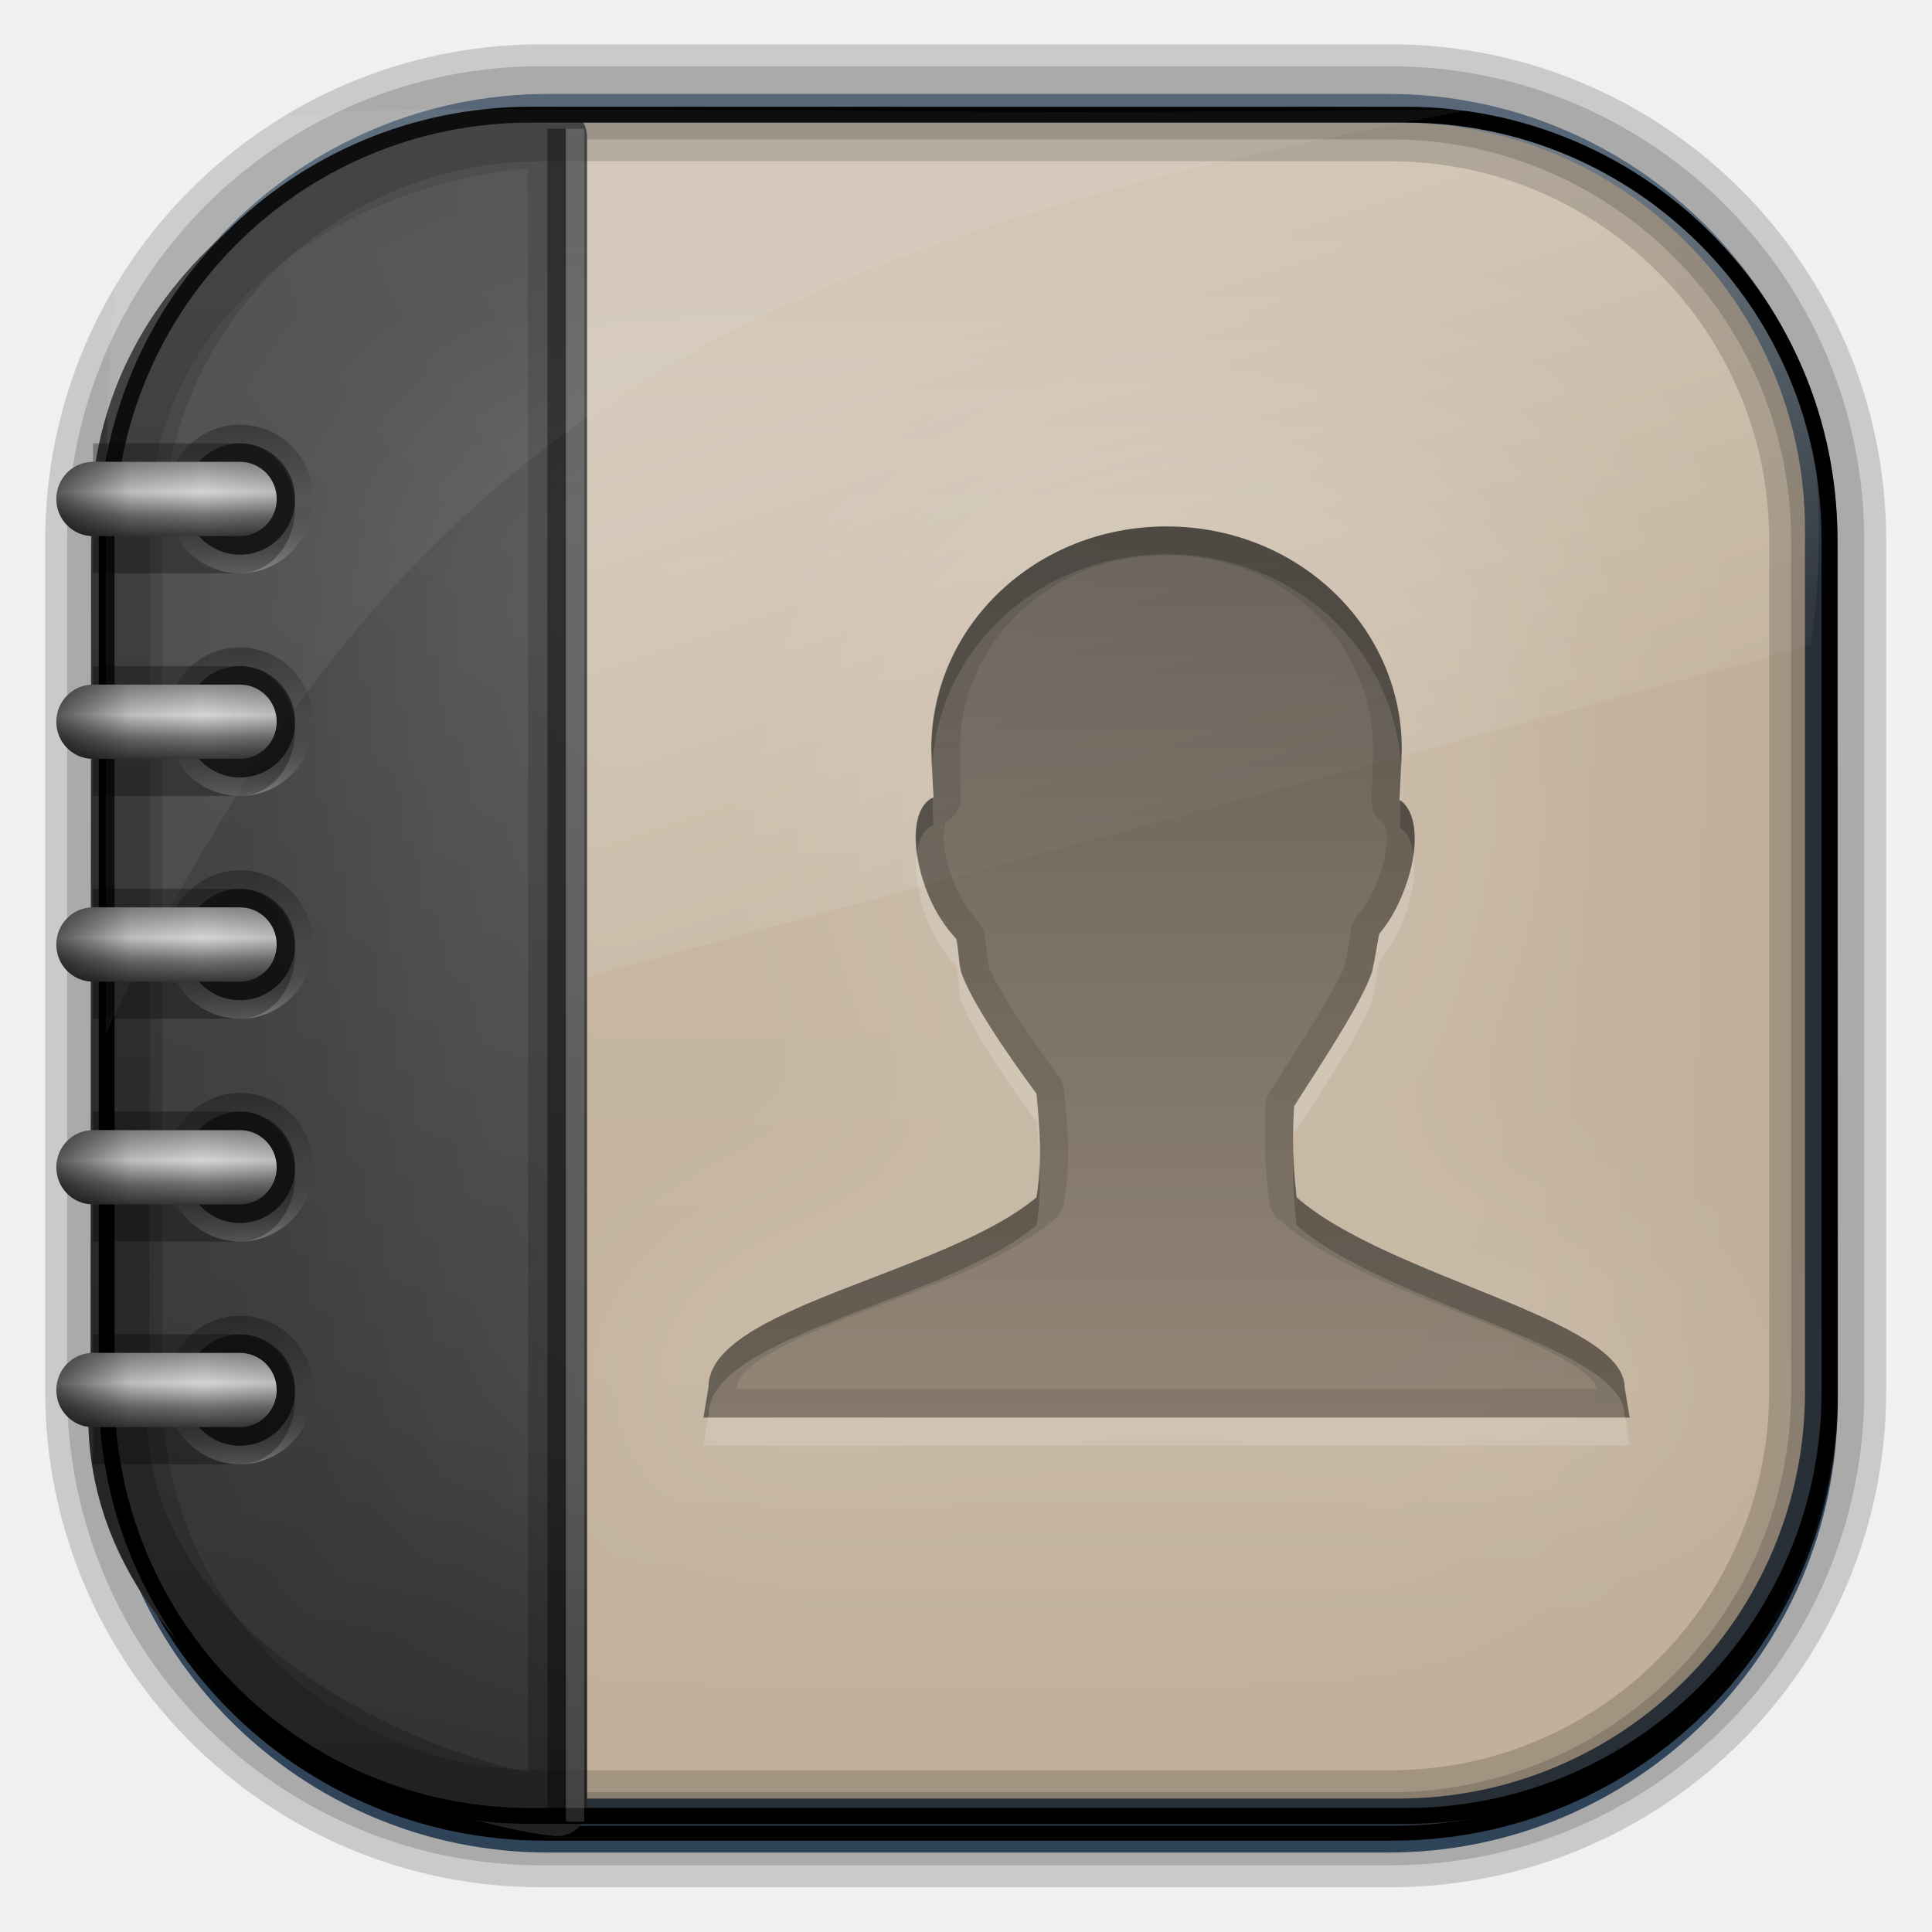
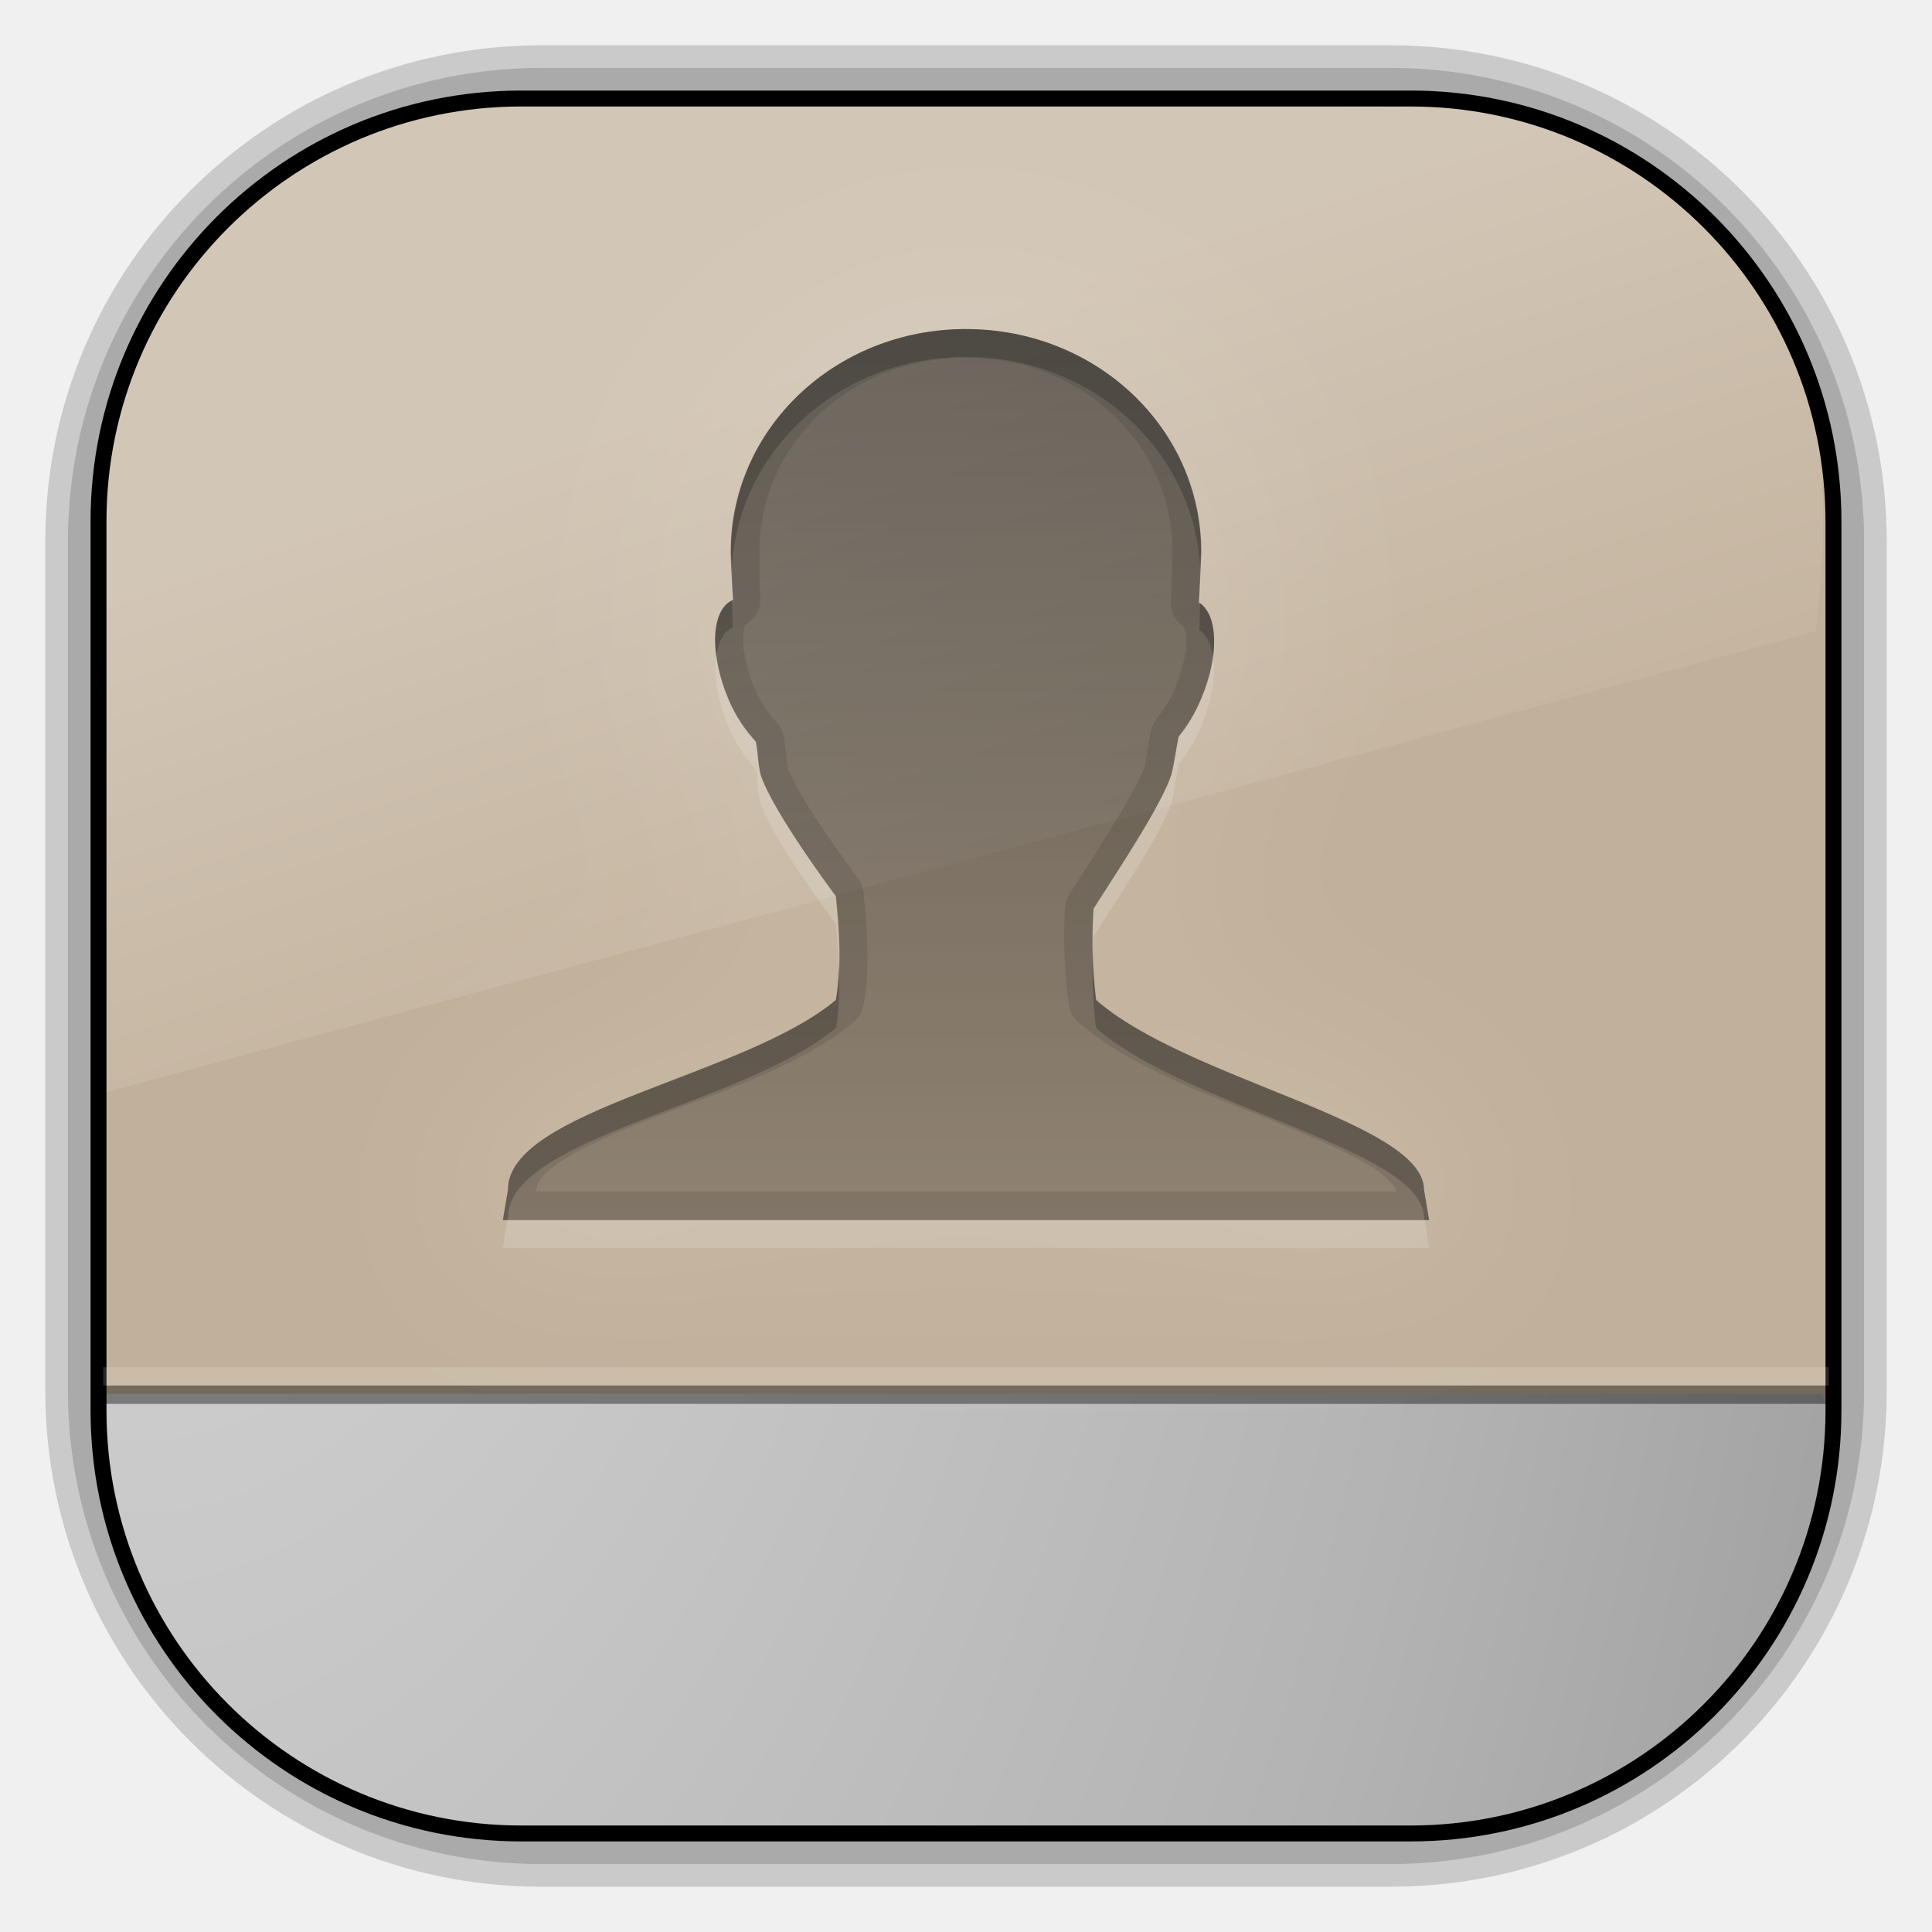
<svg xmlns="http://www.w3.org/2000/svg" xmlns:xlink="http://www.w3.org/1999/xlink" id="svg3449" height="128" width="128" version="1.0">
  <defs id="defs3451">
    <linearGradient id="linearGradient3514" y2="-9.103" gradientUnits="userSpaceOnUse" x2="66.492" gradientTransform="matrix(.96826 0 0 .97948 2.179 .16587)" y1="-42.638" x1="67.952">
      <stop id="stop4620" style="stop-color:#37414b" offset="0" />
      <stop id="stop4622" style="stop-color:#37414b;stop-opacity:0" offset="1" />
    </linearGradient>
    <linearGradient id="linearGradient3516" y2="-11.847" gradientUnits="userSpaceOnUse" x2="58.98" gradientTransform="matrix(.96826 0 0 .97948 2.179 .16587)" y1="-118.55" x1="57.173">
      <stop id="stop4596" offset="0" />
      <stop id="stop4598" style="stop-opacity:0" offset="1" />
    </linearGradient>
    <linearGradient id="linearGradient3519" y2="50.369" gradientUnits="userSpaceOnUse" x2="76.558" gradientTransform="matrix(.96826 0 0 .97948 3.2423 -129.19)" y1="13.164" x1="76.558">
      <stop id="stop3392" style="stop-color:#425e7b" offset="0" />
      <stop id="stop3394" style="stop-color:#7a91a7" offset="1" />
    </linearGradient>
    <linearGradient id="linearGradient3521" y2="-8.74" gradientUnits="userSpaceOnUse" x2="60.217" gradientTransform="matrix(.96826 0 0 .97948 2.179 .16587)" y1="-123.72" x1="60.395">
      <stop id="stop3392-4-8" style="stop-color:#425e7b" offset="0" />
      <stop id="stop3394-8-0" style="stop-color:#7a91a7" offset="1" />
    </linearGradient>
    <linearGradient id="linearGradient11406" y2="19.812" gradientUnits="userSpaceOnUse" x2="15.25" gradientTransform="matrix(2.6667 0 0 4.341 -1.4969e-7 -5.0231)" y1="8.438" x1="12.938">
      <stop id="stop6594-0-2" style="stop-color:#fff;stop-opacity:.275" offset="0" />
      <stop id="stop6596-2-5" style="stop-color:#fff;stop-opacity:0" offset="1" />
    </linearGradient>
    <filter id="filter3174" color-interpolation-filters="sRGB">
      <feGaussianBlur id="feGaussianBlur3176" stdDeviation="1.71" />
    </filter>
    <linearGradient id="ButtonShadow-4" x1="45.448" gradientUnits="userSpaceOnUse" y1="92.54" gradientTransform="scale(1.0059 .99417)" x2="45.448" y2="7.016">
      <stop id="stop3750-7" offset="0" />
      <stop id="stop3752-9" style="stop-opacity:.588" offset="1" />
    </linearGradient>
    <filter id="filter3174-7" color-interpolation-filters="sRGB">
      <feGaussianBlur id="feGaussianBlur3176-1" stdDeviation="1.71" />
    </filter>
    <filter id="filter3174-0" color-interpolation-filters="sRGB">
      <feGaussianBlur id="feGaussianBlur3176-4" stdDeviation="1.71" />
    </filter>
    <filter id="filter3174-9" color-interpolation-filters="sRGB">
      <feGaussianBlur id="feGaussianBlur3176-16" stdDeviation="1.71" />
    </filter>
    <clipPath id="clipPath3613-6">
      <rect id="rect3615-0" style="fill:#fff" rx="6" ry="6" height="84" width="84" y="6" x="6" />
    </clipPath>
    <linearGradient id="linearGradient3613-76" x1="48" gradientUnits="userSpaceOnUse" y1="20.221" x2="48" y2="138.66">
      <stop id="stop3739-24" style="stop-color:#fff" offset="0" />
      <stop id="stop3741-2" style="stop-color:#fff;stop-opacity:0" offset="1" />
    </linearGradient>
    <filter id="filter3794-83" height="1.384" width="1.384" color-interpolation-filters="sRGB" y="-.192" x="-.192">
      <feGaussianBlur id="feGaussianBlur3796-4" stdDeviation="5.28" />
    </filter>
    <filter id="filter3174-4" color-interpolation-filters="sRGB">
      <feGaussianBlur id="feGaussianBlur3176-8" stdDeviation="1.71" />
    </filter>
    <filter id="filter3174-8" color-interpolation-filters="sRGB">
      <feGaussianBlur id="feGaussianBlur3176-7" stdDeviation="1.71" />
    </filter>
    <radialGradient id="radialGradient5000" gradientUnits="userSpaceOnUse" cy="41.752" cx="48" gradientTransform="matrix(1.7146 6.6255e-8 -4.2857e-8 1.1091 -378.27 -85.681)" r="42">
      <stop id="stop3739-6" style="stop-color:#fff" offset="0" />
      <stop id="stop3741-7" style="stop-color:#fff;stop-opacity:0" offset="1" />
    </radialGradient>
    <linearGradient id="linearGradient5033" y2="7.016" gradientUnits="userSpaceOnUse" x2="45.448" gradientTransform="matrix(1.0059 0 0 .99417 -243.97 -80.599)" y1="92.54" x1="45.448">
      <stop id="stop3750-87" offset="0" />
      <stop id="stop3752-4" style="stop-opacity:.588" offset="1" />
    </linearGradient>
    <clipPath id="clipPath3613-72">
      <rect id="rect3615-36" style="fill:#fff" rx="6" ry="6" height="84" width="84" y="6" x="6" />
    </clipPath>
    <filter id="filter3794-4" height="1.384" width="1.384" color-interpolation-filters="sRGB" y="-.192" x="-.192">
      <feGaussianBlur id="feGaussianBlur3796-0" stdDeviation="5.28" />
    </filter>
    <filter id="filter3174-6" color-interpolation-filters="sRGB">
      <feGaussianBlur id="feGaussianBlur3176-6" stdDeviation="1.71" />
    </filter>
    <linearGradient id="linearGradient3737-59">
      <stop id="stop3739-9" style="stop-color:#fff" offset="0" />
      <stop id="stop3741-0" style="stop-color:#fff;stop-opacity:0" offset="1" />
    </linearGradient>
    <radialGradient id="radialGradient68905" gradientUnits="userSpaceOnUse" cx="42.148" cy="45.647" r="58.984" gradientTransform="matrix(.9469 0 0 1.139 -73.792 205.85)">
      <stop id="stop44117-9" style="stop-color:#f0936d" offset="0" />
      <stop id="stop44119-3" style="stop-color:#db4a16" offset="1" />
    </radialGradient>
    <radialGradient id="radialGradient69020" xlink:href="#linearGradient3737-59" gradientUnits="userSpaceOnUse" cy="90.172" cx="48" gradientTransform="matrix(1.4079 0 0 1.2249 -137.11 13.47)" r="42" />
    <linearGradient id="linearGradient69023" y2="63.893" xlink:href="#linearGradient3737-59" gradientUnits="userSpaceOnUse" x2="36.357" gradientTransform="matrix(1.2166 0 0 1.2299 -127.92 13.228)" y1="6" x1="36.357" />
    <linearGradient id="linearGradient69058" y2="138.66" xlink:href="#linearGradient3737-59" gradientUnits="userSpaceOnUse" x2="48" y1="20.221" x1="48" />
    <radialGradient id="radialGradient69288" gradientUnits="userSpaceOnUse" cy="8.45" cx="7.496" gradientTransform="matrix(1.1005e-7 6.6285 -14.004 -1.2212e-7 237.4 -38.96)" r="20">
-       <stop id="stop5430-8" style="stop-color:#5f5f5f" offset="0" />
-       <stop id="stop5432-3" style="stop-color:#4f4f4f" offset=".262" />
-       <stop id="stop5434-1" style="stop-color:#3b3b3b" offset=".705" />
-       <stop id="stop5436-8" style="stop-color:#2b2b2b" offset="1" />
+       <stop id="stop5430-8" style="stop-color:#ffffff;stop-opacity:1;" offset="0" />
+       <stop id="stop5432-3" style="stop-color:#cdcdcd;stop-opacity:1;" offset="0.262" />
+       <stop id="stop5434-1" style="stop-color:#b3b3b3;stop-opacity:1;" offset="0.705" />
+       <stop id="stop5436-8" style="stop-color:#9b9b9b;stop-opacity:1;" offset="1" />
    </radialGradient>
    <linearGradient id="linearGradient69290" y2="3.899" gradientUnits="userSpaceOnUse" x2="24" gradientTransform="matrix(5.6643 0 0 2.8363 -16.869 -3.6903)" y1="44" x1="24">
      <stop id="stop5440-4" style="stop-color:#272727" offset="0" />
      <stop id="stop5442-3" style="stop-color:#454545" offset="1" />
    </linearGradient>
-     <linearGradient id="linearGradient68954-9" y2="56" gradientUnits="userSpaceOnUse" x2="45.622" gradientTransform="matrix(2.1023 0 0 2.1023 -47.909 -53.727)" y1="40.778" x1="45.622">
+     <linearGradient id="linearGradient68954-9" y2="56" gradientUnits="userSpaceOnUse" x2="45.622" gradientTransform="matrix(2.1023,0,0,2.1023,-47.909,-53.727)" y1="40.778" x1="45.622">
      <stop id="stop4030-0" style="stop-opacity:.809" offset="0" />
      <stop id="stop4032-4" style="stop-opacity:.435" offset="1" />
    </linearGradient>
    <clipPath id="clipPath4124-2">
      <path id="path4126-4" d="m12 6c-3.324 0-6 2.676-6 6v72c0 3.324 2.676 6 6 6h64c3.324 0 6-2.676 6-6v-72c0-3.324-2.676-6-6-6h-64zm41 26c4.744 0 8.531 3.572 8.531 8-0.018 0.536-0.021 1.192-0.062 1.812 0.703 0.442 0.717 1.927 0.062 3.469-0.233 0.548-0.497 0.961-0.812 1.344-0.099 0.463-0.123 0.837-0.25 1.375-0.354 1.062-1.79 3.186-2.844 4.812-0.068 1.079-0.039 2.185 0.094 3.281 3.292 2.863 11.893 4.362 11.906 6.812l0.187 1.094h-33.624l0.187-1.094c-0.013-2.863 8.573-4.047 11.906-6.812 0.231-1.347 0.113-2.534 0-3.719-1.157-1.542-2.432-3.422-2.75-4.375-0.114-0.521-0.064-0.732-0.156-1.188-0.379-0.408-0.727-0.888-1-1.531-0.689-1.622-0.655-3.218 0.156-3.562-0.045-0.574-0.052-1.247-0.062-1.718 0-4.428 3.788-8 8.531-8z" style="fill:#f0f" />
    </clipPath>
    <filter id="filter4128-3" height="1.492" width="1.468" color-interpolation-filters="sRGB" y="-.246" x="-.234">
      <feGaussianBlur id="feGaussianBlur4130-1" stdDeviation="3.282" />
    </filter>
    <linearGradient id="linearGradient69371" y2="24" gradientUnits="userSpaceOnUse" x2="18" gradientTransform="matrix(0,1,1,0,-10,10)" y1="24" x1="10">
      <stop id="stop3780" offset="0" />
      <stop id="stop3786" style="stop-opacity:0" offset=".5" />
      <stop id="stop3782-8" style="stop-color:#fff" offset="1" />
    </linearGradient>
    <linearGradient id="linearGradient69373" y2="26" gradientUnits="userSpaceOnUse" x2="9" y1="22" x1="9">
      <stop id="stop3747" style="stop-color:#8a8a8a" offset="0" />
      <stop id="stop3753" style="stop-color:#d5d5d5" offset=".41" />
      <stop id="stop3755" style="stop-color:#6f6f6f" offset=".727" />
      <stop id="stop3749" style="stop-color:#373737" offset="1" />
    </linearGradient>
    <linearGradient id="linearGradient69375" y2="24" spreadMethod="reflect" gradientUnits="userSpaceOnUse" x2="12" y1="24" x1="4">
      <stop id="stop3763" offset="0" />
      <stop id="stop3769" style="stop-opacity:.194" offset=".5" />
      <stop id="stop3765" style="stop-opacity:0" offset="1" />
    </linearGradient>
+     <radialGradient xlink:href="#radialGradient69288" id="radialGradient3506" gradientUnits="userSpaceOnUse" gradientTransform="matrix(6.708933,-1.1005e-7,-1.2360185e-7,14.004,-231.8294,-109.4363)" cx="7.496" cy="8.45" r="20" />
+     <linearGradient xlink:href="#linearGradient11406" id="linearGradient3512" gradientUnits="userSpaceOnUse" gradientTransform="matrix(2.6667,0,0,4.341,-189.7173,-4.83159)" x1="12.938" y1="8.438" x2="15.25" y2="19.812" />
+     <linearGradient xlink:href="#linearGradient3514" id="linearGradient3517" gradientUnits="userSpaceOnUse" gradientTransform="matrix(0.96826,0,0,0.97948,-125.7847,0.1721651)" x1="67.952" y1="-42.638" x2="66.492" y2="-9.103" />
+     <linearGradient xlink:href="#linearGradient3516" id="linearGradient3520" gradientUnits="userSpaceOnUse" gradientTransform="matrix(0.96826,0,0,0.97948,-125.7847,0.1721651)" x1="57.173" y1="-118.55" x2="58.98" y2="-11.847" />
+     <linearGradient xlink:href="#linearGradient3519" id="linearGradient3523" gradientUnits="userSpaceOnUse" gradientTransform="matrix(0.96826,0,0,0.97948,-124.7214,-129.1837)" x1="76.558" y1="13.164" x2="76.558" y2="50.369" />
+     <linearGradient xlink:href="#linearGradient3521" id="linearGradient3525" gradientUnits="userSpaceOnUse" gradientTransform="matrix(0.96826,0,0,0.97948,-125.7847,0.1721651)" x1="60.395" y1="-123.72" x2="60.217" y2="-8.74" />
+     <linearGradient xlink:href="#linearGradient68954-9" id="linearGradient3527" gradientUnits="userSpaceOnUse" gradientTransform="matrix(2.1023,0,0,2.1023,-47.909,-53.727)" x1="45.622" y1="40.778" x2="45.622" y2="56" />
+     <linearGradient xlink:href="#linearGradient11406" id="linearGradient4336" gradientUnits="userSpaceOnUse" gradientTransform="matrix(2.6667,0,0,4.341,-189.7173,-4.83159)" x1="12.938" y1="8.438" x2="15.25" y2="19.812" />
+     <radialGradient xlink:href="#radialGradient69288" id="radialGradient4338" gradientUnits="userSpaceOnUse" gradientTransform="matrix(6.708933,-1.1005e-7,-1.2360185e-7,14.004,-231.8294,-109.4363)" cx="7.496" cy="8.45" r="20" />
+     <linearGradient xlink:href="#linearGradient68954-9" id="linearGradient4340" gradientUnits="userSpaceOnUse" gradientTransform="matrix(2.1023,0,0,2.1023,-47.909,-53.727)" x1="45.622" y1="40.778" x2="45.622" y2="56" />
+     <radialGradient xlink:href="#radialGradient69288" id="radialGradient4352" gradientUnits="userSpaceOnUse" gradientTransform="matrix(6.708933,-1.1005e-7,-1.2360185e-7,14.004,-41.82937,-108.1178)" cx="7.496" cy="8.45" r="20" />
+     <linearGradient xlink:href="#linearGradient11406" id="linearGradient4355" gradientUnits="userSpaceOnUse" gradientTransform="matrix(2.6667,0,0,4.341,0.28272,-5.913108)" x1="12.938" y1="8.438" x2="15.25" y2="19.812" />
  </defs>
-   <rect id="rect892" style="stroke:url(#linearGradient3521);stroke-width:.974;fill:url(#linearGradient3519)" transform="scale(1,-1)" ry="29.296" height="115.54" width="114.22" y="-122.25" x="7.039" />
-   <rect id="rect892-2" style="stroke:url(#linearGradient3516);stroke-width:.974;fill:url(#linearGradient3514)" transform="scale(1,-1)" ry="28.993" height="114.35" width="114.22" y="-121.46" x="7.06" />
-   <rect id="rect810" style="fill:#c1b09a" ry="26.957" height="111.04" width="111.44" y="8.121" x="8.145" />
-   <path id="rect6588" d="m7.265 40.702c-3.611-28.823 22.731-33.361 32.668-33.437l55.816 0.735c21.091 2.903 26.611 16.187 24.251 34.728l-112 30.388z" style="fill:url(#linearGradient11406)" />
-   <rect id="rect892-2-7-8" style="opacity:.159;stroke:#000;stroke-width:4.845;fill:none" transform="scale(1,-1)" ry="28.993" height="114.35" width="114.22" y="-121.16" x="6.869" />
-   <path id="rect5505-21-3" d="m36.942 9.073v110.62c-8.726-0.85-31.23-10.12-28.987-28.427l0.037-57.542c0.509-14.175 13.797-24.129 28.95-24.648z" style="stroke-linejoin:round;stroke-width:3.909;color:#000000;stroke:url(#linearGradient69290);stroke-linecap:round;fill:url(#radialGradient69288)" />
-   <rect id="rect892-2-7-1" style="opacity:.159;stroke:#000;stroke-width:7.751;fill:none" transform="scale(1,-1)" ry="28.993" height="114.35" width="114.22" y="-121.16" x="6.869" />
-   <rect id="rect892-2-7-2-9" ry="28.067" style="stroke:#000;stroke-width:1.049;fill:none" transform="scale(1,-1)" height="112.71" width="114.14" y="-120.31" x="7.065" />
-   <path id="path1187" style="fill:#fff;fill-opacity:.057" d="m33.017 7.232c-23.707 0-26.027 0.674-25.93 26.295-0.043 0.716-0.077 1.444-0.077 2.173v32.76c18.67-38.321 38.34-51.497 90.374-61.179-0.225-0.026-0.46-0.03-0.691-0.03-41.576 0.387-25.652-0.019-63.676-0.019z" />
+   <rect id="rect892-2-7-1" style="opacity:0.159;fill:none;stroke:#000000;stroke-width:7.749" transform="matrix(0,-1,-1,0,0,0)" ry="28.968" height="114.251" width="114.251" y="-121.126" x="-121.126" />
+   <rect id="rect892-2-7-8" style="opacity:0.159;fill:none;stroke:#000000;stroke-width:4.839" transform="matrix(0,-1,-1,0,0,0)" ry="28.945" height="114.161" width="114.161" y="-121.08" x="-121.08" />
  <g id="layer2" style="display:none" transform="matrix(1.2166 0 0 1.2299 5.6049 3.1187)">
    <rect id="rect3745" style="opacity:.9;filter:url(#filter3174);fill:url(#ButtonShadow-4)" rx="6" ry="6" height="85" width="86" y="7" x="5" />
  </g>
  <g id="layer2-6" style="display:none" transform="matrix(1.2166 0 0 1.2299 5.6049 3.1187)">
    <rect id="rect3745-8" style="opacity:.9;filter:url(#filter3174-7);fill:url(#ButtonShadow-4)" rx="6" ry="6" height="85" width="86" y="7" x="5" />
  </g>
  <g id="layer2-69" style="display:none" transform="matrix(1.2166 0 0 1.2299 5.6049 3.1187)">
    <rect id="rect3745-4" style="opacity:.9;filter:url(#filter3174-0);fill:url(#ButtonShadow-4)" rx="6" ry="6" height="85" width="86" y="7" x="5" />
  </g>
  <g id="layer2-64" style="display:none" transform="translate(-349.33 -29.687)">
    <rect id="rect3745-6" style="opacity:.9;filter:url(#filter3174-9);fill:url(#ButtonShadow-4)" rx="6" ry="6" height="85" width="86" y="7" x="5" />
  </g>
  <g id="layer2-0" style="display:none" transform="matrix(1.2166 0 0 1.2299 5.6049 3.1187)">
    <rect id="rect3745-7" style="opacity:.9;filter:url(#filter3174-4);fill:url(#ButtonShadow-4)" rx="6" ry="6" height="85" width="86" y="7" x="5" />
  </g>
  <g id="layer5-3" style="display:none" transform="matrix(1.2166 0 0 1.2299 5.6049 3.1187)">
    <rect id="rect3171-2" style="opacity:.1;filter:url(#filter3794-83);stroke:#fff;stroke-linecap:round;stroke-width:.5;fill:url(#linearGradient3613-76)" clip-path="url(#clipPath3613-6)" rx="12" ry="12" height="66" width="66" y="15" x="15" />
  </g>
  <rect id="rect3745-75" style="opacity:.9;filter:url(#filter3174-8);display:none;fill:url(#linearGradient5033)" rx="6" ry="6" height="85" width="86" y="-73.599" x="-238.97" />
-   <path id="path3522" d="m-307.69-74.517c1.65 2.217 0.113 5.918 2.602 5.882 1.212 1.714-2.415 0.511 0.204 1.832 1.506 1.187-1.593 1.865 0.272 2.929-2.15 1.11 0.348 5.804 1.945 6.979 2.628 2.213 1.162-4.686 4.095-5.045 1.593-1.82 4.392-2.988 6.379-4.818-1.942-0.158-3.076-1.367-1.237-2.116 3.385 3.47 0.849-1.643-1.025-2.453 1.813-0.577 3.577-0.154 3.325-1.651 1.916-1.403-1.842-1.855-3.184-1.538h-13.375zm-27.802 1.448c-2.45 0.698-2.621 6.555-0.158 3.303 0.604-1.335 3.397-2.945 0.158-3.303zm11.446 0.204c-1.412 2.215 0.205 3.991 1.38 1.289 0.832-1.128-0.618-1.248-1.38-1.289zm3.529 0.498c-2.729 1.265-0.673 4.216-0.605 4.872 2.875 0.995 4.473-0.65 5.561 2.162 2.735 1.577-0.054 4.317-1.081 5.031 1.849-1.611 5.404 4.38 4.472 1.215-1.112-0.812 2.985 1.305 0.86-1.335-1.956-3.153 0.155-1.411 0.98-0.676 2.805-2.516-3.174-2.82-1.681-5.41-1.308-1.06-3.023-4.269-5.339-3.642-1.55 2.006-0.214-4.37-2.489-1.18-0.118 1.783-0.043 4.046-0.706 0.957-0.444-0.541 0.764-1.798 0.027-1.994zm-5.565 0.023c-1.832 0.611-1.733 3.087 0.519 3.352 0.771-0.88 0.306-3.185-0.519-3.352zm-7.148 0.792c-2.379 0.564-1.408 2.483-0.68 3.023-2.945 0.738 4.496 0.943 0.793 1.411-3.081 1.231 2.967 2.681 3.959 1.222 3.804 0.931 0.137-3.046-0.197-5.202-1.613-1.732-0.064 3.991-1.522 0.184-0.509 1.131-2.127 0.167-2.353-0.637zm75.601 0.249c-3.192 1.25 1.984 5.966 0.698 1.675-0.128-0.518 0.288-1.887-0.698-1.675zm-66.666 1.9c-2.294 2.157 2.916 3.94-0.659 5.547-0.536-2.003-1.458 1.002-3.503-0.615-3.516 1.464-5.314-0.763-8.258-2.29-1.768-0.22-1.104 1.681-1.221 3.46v14.755c1.734 1.825 0.676 0.805 0 0.302 0.951 3.242-0.42 7.98 3.331 9.866 0.638 1.183 3.313 6.223 3.436 4.715-1.341-1.405-2.717-5.617-0.448-1.863 2.033 3.569 4.775 5.883 8.78 6.733 2.19 0.745 3.991 3.307 5.917 2.743 1.089 2.872-3.227 5.63 0.145 8.309 1.76 2.712 4.716 4.49 3.116 8.298-1.119 3.718-0.64 7.77-1.608 11.234-0.3 2.109 2.938 7.461 2.658 3.175 0.946-2.978 0.921-6.256 3.148-8.365 3.047 0.024 0.582-3.278 3.607-2.846 1.846-2.42 2.38-5.307 5.495-6.268 0.372-2.938 5.179-7.437 0.213-8.58-1.35-0.665-4.824-0.905-4.559-1.233 0.538-2.915-4.494-3.745-6.634-4.937-2.811-1.996-7.034 3.316-8.024-1.261-0.591-1.44-2.751-1.463-1.758-3.685-1.789 1.78-5.289 1.239-4.373-2.199 1.392-2.896 6.736-3.033 7.646 0.45-1.264-3.841 2.444-6.831 4.503-9.564 0.419-1.306 2.91-2.428 2.053-0.692 1.46-0.053 3.673-2.689 1.079-1.472-0.037-2.404-2.273-1.72-2.998-1.379 1.344-2.134 8.245-0.967 5.355-4.455-2.239-0.908-2.053-6.204-4.318-3.254 0.191-1.818-4.61-5.377-4.505-2.328 0.586 2.728 0.107 5.871-1.14 7.659-0.26-3.998-7.076-3.114-6.199-7.374 1.269-2.03 2.753-4.838 2.894-4.585 2.275-0.869 4.105-3.397 1.468-5.058-0.141 1.448-1.983 4.436-1.724 0.822-1.706 2.023-1.316-3.219-2.914-3.763zm54.45 1.403c-3.996 0.978-5.58 4.796-7.557 7.958-2.914 1.314-2.803 6.958 0.452 5.156 0.871 1.522-0.61 3.922 1.928 1.931 2.047-2.71 0.358-7.093 3.841-8.802 0.254 1.329-3.213 6.29 0.837 5.474 3.662 0.138-2.662 0.365-0.881 2.705-1.85-1.098-0.889 2.999-3.304 2.046-2.092 1.139-3.464-0.529-2.985-2.355-1.646 0.961 0.518 3.67-2.34 3.833-0.64 2.274-5.903 1.931-2.91 4.246 1.329 3.445-4.952 0.216-3.168 4.351 1.525 4.088 4.722-1.355 6.019-2.406 2.502-1.942 6.211 3.311 3.959 3.506 2.525-0.339 2.006-2.741-0.017-3.671-1.093-2.835 3.459 1.39 3.207 2.812 1.606 3.008 0.945-3.08 2.579-0.385-0.191 2.843 6.574 0.669 3.344 4.292-2.777 0.56-5.51-0.716-7.901 0.101-2.225-0.02-2.114-2.398-2.924-2.994-2.83 0.23-6.328 0.204-8.223 2.491-2.049 2.812-5.004 6.744-2.771 10.335 2.235 5.322 7.777 0.276 10.963 3.419 0.947 1.31-0.821 2.868 1.297 4.287 0.797 3.023-0.904 5.894 1.052 8.785 1.012 2.718 1.64 6.787 5.406 4.303 3.986-2.399 2.924-6.823 6.213-9.273-2.602-5.038 3.184-7.247 4.627-11.337-3.154 0.462-5.964-2.684-6.726-5.85-1.325-1.538-0.984-3.805 0.496-0.916 2.034 1.972 2.078 7.823 5.841 4.813 1.72-0.72 6.419-3.466 2.675-4.715-2.413 1.748-5.075-5.224-1.532-1.18 2.576 1.093 4.38 1.745 4.38-1.88v-29.497c-0.802 0.82-2.864 2.335-3.904 1.329-1.79 0.249-4.154 3.734-3.591 0.366-1.556-0.103-0.279 3.021-2.417 3.108-0.215 1.606-2.16 0.297-1.429 1.822-1.501-1.065-2.771-4.427 0.186-2.317 4.391-1.318-2.896-4.29-3.458-5.009 0.945-0.227-1.029-1.212-1.267-0.882zm-36.24 0.882c-1.462 1.218 2.779 1.448 0 0zm-19.522 0.656c-1.635 1.71 2.603 1.572 0 0zm9.478 1.697c-1.238 2.029 1.829 0.749 0 0zm27.101 2.398c-1.449 1.669-3.362-0.439-3.393 0.995 0.263 0.433 1.315 3.527 3.619 1.244 1.237-0.522 0.75-1.837-0.226-2.24zm-30.856 0.995c-2.749 2.401 4.668 2.623 0.582 0.275l-0.582-0.275zm36.262 6.651c-1.979 1.291 0.949 4.033-0.043 5.321-1.24 2.162 4.608-0.152 1.485-1.877-0.223-1.482-1.83-3.289-1.442-3.444zm-1.335 2.602c-2.757 0.78-0.626 4.806 0.351 1.014 0.055-0.22 0.129-1.021-0.351-1.014zm-22.079 2.918c-2.565 1.75-0.398 3.496 1.482 2.709-0.386-1.056-1.464-1.721-1.482-2.709zm48.455 2.941c1.28 0.646-2.345 1.75-0.05 2.887 1.336 1.572 0.832 4.946-1.339 2.558 0.403-2.666-2.944-4.657 1.389-5.445zm-6.583 0.023c-0.174 1.713 3.694 4.375-0.475 3.506-2.205 0.259-5.507-0.067-2.729-2.816 0.878-0.527 3.182 1.819 1.983-0.374 0.425-0.027 0.821-0.188 1.222-0.317zm-12.736 3.71c-1.608 1.036 1.112 1.831 0 0zm-40.379 9.659c-0.271 0.905 5.086 1.822 1.389 0.372l-0.551-0.194-0.838-0.178zm4.162 1.289c-1.625 1.65 3.348 0.493 0 0zm54.337 15.134c-3.531 0.091-3.061 9.202-0.6 3.811 0.233-1.17 1.169-2.714 0.6-3.811z" style="opacity:.2;fill:url(#radialGradient5000)" />
  <g id="layer2-01" style="display:none" transform="translate(-314.29 59.754)">
    <rect id="rect3745-1" style="opacity:.9;filter:url(#filter3174-6);fill:url(#ButtonShadow-4)" rx="6" ry="6" height="85" width="86" y="7" x="5" />
  </g>
-   <path id="rect3728" d="m-113.32 20.607c-4.684-0.166-7.991 4.603-7.299 9.048 0.022 29.163-0.044 58.328 0.033 87.49-1.045 2.827 5.466 7.145 3.997 5.815-3.899-2.446-2.582-7.407-2.813-11.263 0.021-27.704-0.042-55.41 0.031-83.113 0.254-4.008 4.396-6.078 7.977-5.517 25.52 0.021 51.042-0.042 76.561 0.031 3.965 0.257 6.012 4.444 5.457 8.064-0.028 29.09 0.057 58.184-0.043 87.272 0.502 2.99-6.269 6.799-1.323 3.679 3.727-3.095 2.298-8.254 2.583-12.481-0.025-27.467 0.05-54.937-0.038-82.403-0.305-4.593-4.989-7.256-9.187-6.623h-75.935z" style="opacity:.25;fill:url(#linearGradient69023)" />
  <path id="path3615" d="m-113.32 123.92c-4.684 0.166-7.991-4.603-7.299-9.048 0.022-29.163-0.044-58.328 0.033-87.49-1.045-2.827 5.466-7.145 3.997-5.815-3.899 2.446-2.582 7.407-2.813 11.263 0.021 27.704-0.042 55.41 0.031 83.113 0.254 4.008 4.396 6.078 7.977 5.517 25.52-0.021 51.042 0.042 76.561-0.032 3.965-0.257 6.012-4.444 5.457-8.064-0.028-29.09 0.057-58.184-0.043-87.272 0.502-2.99-6.269-6.799-1.323-3.679 3.727 3.095 2.298 8.254 2.583 12.481-0.025 27.467 0.05 54.937-0.038 82.403-0.305 4.593-4.989 7.256-9.187 6.623h-75.935z" style="opacity:.15;fill:url(#radialGradient69020)" />
-   <g id="layer5" transform="matrix(1.2166 0 0 1.2299 6.4473 5.646)">
-     <rect id="rect3171" style="opacity:.1;filter:url(#filter3794-4);stroke:#fff;stroke-linecap:round;stroke-width:.5;fill:url(#linearGradient69058)" clip-path="url(#clipPath3613-72)" rx="12" ry="12" height="66" width="66" y="15" x="15" />
+   <rect id="rect810" style="fill:#c1b09a" ry="26.761" height="114" width="114" y="7" x="-121" transform="matrix(0,-1,1,0,0,0)" />
+   <path id="rect6588" d="M 6.542,39.812 C 5.613,9.254 28.379,6.279 40.216,6.375 l 55.816,0.735 c 21.091,2.903 26.611,16.187 24.251,34.728 L 6.271,72.561 z" style="fill:url(#linearGradient4355)" />
+   <path id="rect5505-21-3" d="m 6.787,92.34 113.962,0 c 2.968,8.726 -7.459,31.23 -28.772,28.987 L 31.737,121.29 C 17.305,120.696 6.04,106.218 6.79,92.34 z" style="color:#000000;fill:url(#radialGradient4352);stroke:none" />
+   <rect id="rect892-2-7-2-9" ry="28.017" style="fill:none;stroke:#000000;stroke-width:1.055" transform="matrix(0,-1,-1,0,0,0)" height="114.945" width="114.945" y="-121.472" x="-121.472" />
+   <rect id="rect3650" style="opacity:0.15;fill:#ffffff" height="114.329" width="1.217" y="6.835" x="-91.794" transform="matrix(0,-1,1,0,0,0)" />
+   <g id="layer3" transform="matrix(1.8248,0,0,1.8449,-32.71385,-37.23691)">
+     <path id="path3159" style="opacity:0.6;fill:url(#linearGradient4340)" d="m 53,32 c -4.744,0 -8.546,3.572 -8.546,8 0.011,0.471 0.046,1.153 0.091,1.727 -0.811,0.344 -0.87,1.923 -0.182,3.546 0.273,0.643 0.621,1.137 1,1.546 0.092,0.456 0.068,0.661 0.182,1.182 0.318,0.953 1.57,2.821 2.727,4.364 0.113,1.185 0.231,2.38 0,3.727 -3.333,2.766 -11.922,3.955 -11.909,6.818 l -0.182,1.091 h 33.636 l -0.182,-1.091 c -0.014,-2.45 -8.617,-3.955 -11.909,-6.818 -0.133,-1.096 -0.159,-2.193 -0.091,-3.273 1.054,-1.627 2.464,-3.756 2.818,-4.818 0.127,-0.538 0.173,-0.901 0.273,-1.364 0.316,-0.383 0.585,-0.815 0.818,-1.364 0.654,-1.541 0.612,-3.013 -0.091,-3.454 0.041,-0.621 0.073,-1.282 0.091,-1.818 0,-4.426 -3.801,-7.999 -8.545,-7.999 z" />
+     <path id="path4036" style="opacity:0.1" d="m 53,32 c -4.744,0 -8.531,3.572 -8.531,8 0.011,0.471 0.018,1.144 0.062,1.719 -0.811,0.344 -0.845,1.94 -0.156,3.562 0.273,0.643 0.621,1.123 1,1.531 0.092,0.456 0.042,0.666 0.156,1.188 0.318,0.953 1.593,2.833 2.75,4.375 0.113,1.185 0.231,2.371 0,3.719 -3.333,2.766 -11.919,3.949 -11.906,6.812 l -0.187,1.094 h 33.624 l -0.187,-1.094 c -0.014,-2.45 -8.614,-3.949 -11.906,-6.812 -0.133,-1.096 -0.162,-2.202 -0.094,-3.282 1.054,-1.626 2.49,-3.75 2.844,-4.812 0.127,-0.538 0.151,-0.912 0.25,-1.375 0.316,-0.383 0.58,-0.795 0.812,-1.344 0.654,-1.541 0.64,-3.027 -0.062,-3.469 0.041,-0.621 0.044,-1.276 0.062,-1.812 0,-4.428 -3.788,-8 -8.531,-8 z m 0,1.031 c 4.221,0 7.482,3.105 7.5,6.938 5e-5,0.011 0,0.021 0,0.031 -0.018,0.554 -0.025,1.183 -0.062,1.75 a 1.018,1.018 0 0 0 0.469,0.938 c 0.005,0.024 0.089,0.145 0.094,0.469 0.007,0.431 -0.126,1.059 -0.406,1.719 -0.196,0.463 -0.392,0.774 -0.656,1.094 a 1.018,1.018 0 0 0 -0.219,0.438 c -0.116,0.541 -0.141,0.882 -0.25,1.344 -0.126,0.35 -0.526,1.087 -1.031,1.906 -0.522,0.846 -1.124,1.773 -1.656,2.594 a 1.018,1.018 0 0 0 -0.188,0.5 c -0.072,1.141 -0.016,2.308 0.125,3.469 a 1.018,1.018 0 0 0 0.343,0.656 c 1.911,1.662 4.93,2.69 7.469,3.719 1.27,0.515 2.404,1.005 3.156,1.469 0.376,0.232 0.643,0.465 0.781,0.625 0.138,0.16 0.125,0.21 0.125,0.219 a 1.018,1.018 0 0 0 0.031,0.062 h -31.25 a 1.018,1.018 0 0 0 0.031,-0.062 c -9.22e-4,-0.207 0.174,-0.554 0.906,-1.031 0.732,-0.477 1.863,-0.976 3.125,-1.469 2.524,-0.985 5.558,-1.92 7.5,-3.531 A 1.018,1.018 0 0 0 49.281,56.281 c 0.258,-1.502 0.113,-2.818 0,-4 a 1.018,1.018 0 0 0 -0.186,-0.531 c -0.567,-0.756 -1.172,-1.592 -1.656,-2.344 -0.46,-0.715 -0.792,-1.32 -0.906,-1.625 -0.005,-0.021 0.004,-0.042 0,-0.062 -0.071,-0.363 -0.045,-0.54 -0.157,-1.094 a 1.018,1.018 0 0 0 -0.25,-0.5 c -0.32,-0.344 -0.59,-0.725 -0.812,-1.25 -0.295,-0.695 -0.423,-1.371 -0.406,-1.812 0.012,-0.331 0.073,-0.433 0.062,-0.438 a 1.018,1.018 0 0 0 0.562,-1 c -0.041,-0.511 -0.021,-1.144 -0.032,-1.625 0,-0.011 -5e-5,-0.021 0,-0.031 0.018,-3.832 3.279,-6.938 7.5,-6.938 z" />
+     <path id="path4049" style="opacity:0.2" d="m 53,32 c -4.744,0 -8.531,3.572 -8.531,8 0.003,0.137 0.024,0.335 0.031,0.5 0.277,-4.19 3.939,-7.5 8.5,-7.5 4.572,0 8.239,3.326 8.5,7.531 0.007,-0.175 0.026,-0.374 0.031,-0.531 0,-4.428 -3.788,-8 -8.531,-8 z m -8.5,9.75 c -0.504,0.249 -0.678,1.003 -0.562,1.938 0.081,-0.471 0.263,-0.828 0.594,-0.969 -0.025,-0.324 -0.014,-0.634 -0.031,-0.969 z m 17,0.094 c -0.016,0.33 -0.009,0.637 -0.031,0.969 0.282,0.177 0.433,0.521 0.5,0.969 0.12,-0.892 -0.032,-1.63 -0.469,-1.938 z m -3.906,12.781 c -0.015,0.815 0.025,1.647 0.125,2.469 3.292,2.863 11.893,4.362 11.906,6.812 l 0.031,0.094 h 0.156 l -0.187,-1.094 c -0.014,-2.45 -8.614,-3.949 -11.906,-6.812 -0.059,-0.487 -0.107,-0.984 -0.125,-1.469 z m -9.219,0.219 c -0.014,0.401 -0.021,0.823 -0.094,1.25 -3.333,2.766 -11.919,3.949 -11.906,6.812 l -0.187,1.094 h 0.156 l 0.031,-0.094 c -0.013,-2.863 8.573,-4.047 11.906,-6.812 0.136,-0.792 0.127,-1.534 0.094,-2.25 z" />
+     <path id="path4058" style="opacity:0.15;fill:#ffffff" d="m 44.5,40.5 c -0.011,0.168 -0.031,0.33 -0.031,0.5 0.005,0.206 0.018,0.491 0.031,0.75 0.014,-0.007 0.017,-0.025 0.031,-0.031 -0.032,-0.407 -0.014,-0.817 -0.031,-1.219 z m 17,0.031 c -0.018,0.421 -0.002,0.842 -0.031,1.281 0.013,0.008 0.019,0.023 0.031,0.031 0.014,-0.287 0.023,-0.594 0.031,-0.844 0,-0.16 -0.021,-0.311 -0.031,-0.469 z m -17.562,3.157 c -0.117,0.683 0.03,1.634 0.438,2.594 0.273,0.643 0.621,1.123 1,1.531 0.092,0.456 0.042,0.666 0.156,1.188 0.318,0.953 1.593,2.833 2.75,4.375 0.047,0.488 0.07,0.967 0.094,1.469 0.031,-0.865 -0.016,-1.659 -0.094,-2.469 -1.157,-1.542 -2.432,-3.422 -2.75,-4.375 -0.114,-0.521 -0.064,-0.732 -0.156,-1.188 -0.379,-0.408 -0.727,-0.888 -1,-1.531 -0.234,-0.552 -0.376,-1.099 -0.438,-1.594 z M 61.969,43.782 c -0.063,0.468 -0.216,0.979 -0.438,1.5 -0.233,0.548 -0.497,0.961 -0.812,1.344 -0.099,0.463 -0.123,0.837 -0.25,1.375 -0.354,1.062 -1.79,3.186 -2.844,4.812 -0.038,0.601 -0.054,1.204 -0.031,1.812 0.005,-0.272 0.014,-0.543 0.031,-0.812 1.054,-1.627 2.49,-3.751 2.844,-4.812 0.127,-0.538 0.151,-0.912 0.25,-1.375 0.316,-0.383 0.58,-0.795 0.812,-1.344 0.391,-0.922 0.537,-1.833 0.438,-2.5 z M 36.344,64 36.188,65 h 33.625 L 69.656,64 h -33.312 z" />
+     <path id="path4067" style="opacity:0.15;fill:none;stroke:#ffffff;stroke-width:3;filter:url(#filter4128-3)" clip-path="url(#clipPath4124-2)" d="m 53,32 c -4.744,0 -8.546,3.572 -8.546,8 0.011,0.471 0.046,1.153 0.091,1.727 -0.811,0.344 -0.87,1.923 -0.182,3.546 0.273,0.643 0.621,1.137 1,1.546 0.092,0.456 0.068,0.661 0.182,1.182 0.318,0.953 1.57,2.821 2.727,4.364 0.113,1.185 0.231,2.38 0,3.727 -3.333,2.766 -11.922,3.955 -11.909,6.818 l -0.182,1.091 h 33.636 l -0.182,-1.091 c -0.014,-2.45 -8.617,-3.955 -11.909,-6.818 -0.133,-1.096 -0.159,-2.193 -0.091,-3.273 1.054,-1.627 2.464,-3.756 2.818,-4.818 0.127,-0.538 0.173,-0.901 0.273,-1.364 0.316,-0.383 0.585,-0.815 0.818,-1.364 0.654,-1.541 0.612,-3.013 -0.091,-3.454 0.041,-0.621 0.073,-1.282 0.091,-1.818 0,-4.426 -3.801,-7.999 -8.545,-7.999 z" />
  </g>
-   <g id="layer4" transform="matrix(1.2166 0 0 1.2299 -1.1345 3.5399)">
-     <g id="g3799">
-       <path id="path3773" style="opacity:.3;fill:url(#linearGradient69371)" d="m10 24c0-2.209 1.791-4 4-4s4 1.791 4 4-1.791 4-4 4-4-1.791-4-4zm1 0c0 1.657 1.343 3 3 3s3-1.343 3-3-1.343-3-3-3-3 1.343-3 3z" />
-       <path id="path3792" style="opacity:.3" d="m6 21v7h8c1.646 0 3-1.579 3-3.5 0-1.921-1.354-3.5-3-3.5h-8z" />
-       <path id="path3771" style="opacity:.6" d="m17 24a3 3 0 1 1 -6 0 3 3 0 1 1 6 0z" />
-       <rect id="rect3733" style="fill:url(#linearGradient69373)" rx="2" ry="2" height="4" width="12" y="22" x="4" />
-       <rect id="rect3759" style="opacity:.6;fill:url(#linearGradient69375)" rx="2" ry="2" height="4" width="12" y="22" x="4" />
-     </g>
-     <use id="use3806" xlink:href="#g3799" transform="translate(0,12)" height="96" width="96" y="0" x="0" />
-     <use id="use3808" xlink:href="#g3799" transform="translate(0,24)" height="96" width="96" y="0" x="0" />
-     <use id="use3810" xlink:href="#g3799" transform="translate(0,36)" height="96" width="96" y="0" x="0" />
-     <use id="use3812" xlink:href="#g3799" transform="translate(0,48)" height="96" width="96" y="0" x="0" />
-   </g>
-   <path id="rect895-7" style="fill:url(#radialGradient68905)" d="m-44.336 243c-7.969-2.449-27.013 15.175-25.653 23.038-0.05 0.974-0.089 1.965-0.089 2.957v52.419c0 20.876 10.712 33.859 22.318 33.859h67.038c12.638 0 24.318-11.245 24.318-25.859v-64.017c0.696-10.93-21.287-24.662-25.93-22.621-47.846 0.865-18.017 0.224-62.003 0.224z" />
-   <g id="layer3" transform="matrix(1.8248 0 0 1.8449 -19.426 -24.158)">
-     <path id="path3159" style="opacity:.6;fill:url(#linearGradient68954-9)" d="m53 32c-4.744 0-8.546 3.572-8.546 8 0.011 0.471 0.046 1.153 0.091 1.727-0.811 0.344-0.87 1.923-0.182 3.546 0.273 0.643 0.621 1.137 1 1.546 0.092 0.456 0.068 0.661 0.182 1.182 0.318 0.953 1.57 2.821 2.727 4.364 0.113 1.185 0.231 2.38 0 3.727-3.333 2.766-11.922 3.955-11.909 6.818l-0.182 1.091h33.636l-0.182-1.091c-0.014-2.45-8.617-3.955-11.909-6.818-0.133-1.096-0.159-2.193-0.091-3.273 1.054-1.627 2.464-3.756 2.818-4.818 0.127-0.538 0.173-0.901 0.273-1.364 0.316-0.383 0.585-0.815 0.818-1.364 0.654-1.541 0.612-3.013-0.091-3.454 0.041-0.621 0.073-1.282 0.091-1.818 0-4.426-3.801-7.999-8.545-7.999z" />
-     <path id="path4036" style="opacity:.1" d="m53 32c-4.744 0-8.531 3.572-8.531 8 0.011 0.471 0.018 1.144 0.062 1.719-0.811 0.344-0.845 1.94-0.156 3.562 0.273 0.643 0.621 1.123 1 1.531 0.092 0.456 0.042 0.666 0.156 1.188 0.318 0.953 1.593 2.833 2.75 4.375 0.113 1.185 0.231 2.371 0 3.719-3.333 2.766-11.919 3.949-11.906 6.812l-0.187 1.094h33.624l-0.187-1.094c-0.014-2.45-8.614-3.949-11.906-6.812-0.133-1.096-0.162-2.202-0.094-3.282 1.054-1.626 2.49-3.75 2.844-4.812 0.127-0.538 0.151-0.912 0.25-1.375 0.316-0.383 0.58-0.795 0.812-1.344 0.654-1.541 0.64-3.027-0.062-3.469 0.041-0.621 0.044-1.276 0.062-1.812 0-4.428-3.788-8-8.531-8zm0 1.031c4.221 0 7.482 3.105 7.5 6.938 0 0.011 0 0.021 0 0.031-0.018 0.554-0.025 1.183-0.062 1.75a1.018 1.018 0 0 0 0.469 0.938c0.005 0.024 0.089 0.145 0.094 0.469 0.007 0.431-0.126 1.059-0.406 1.719-0.196 0.463-0.392 0.774-0.656 1.094a1.018 1.018 0 0 0 -0.219 0.438c-0.116 0.541-0.141 0.882-0.25 1.344-0.126 0.35-0.526 1.087-1.031 1.906-0.522 0.846-1.124 1.773-1.656 2.594a1.018 1.018 0 0 0 -0.188 0.5c-0.072 1.141-0.016 2.308 0.125 3.469a1.018 1.018 0 0 0 0.343 0.656c1.911 1.662 4.93 2.69 7.469 3.719 1.27 0.515 2.404 1.005 3.156 1.469 0.376 0.232 0.643 0.465 0.781 0.625s0.125 0.21 0.125 0.219a1.018 1.018 0 0 0 0.031 0.062h-31.25a1.018 1.018 0 0 0 0.031 -0.062c-0.001-0.207 0.174-0.554 0.906-1.031 0.732-0.477 1.863-0.976 3.125-1.469 2.524-0.985 5.558-1.92 7.5-3.531a1.018 1.018 0 0 0 0.344 -0.594c0.258-1.502 0.113-2.818 0-4a1.018 1.018 0 0 0 -0.186 -0.531c-0.567-0.756-1.172-1.592-1.656-2.344-0.46-0.715-0.792-1.32-0.906-1.625-0.005-0.021 0.004-0.042 0-0.062-0.071-0.363-0.045-0.54-0.157-1.094a1.018 1.018 0 0 0 -0.25 -0.5c-0.32-0.344-0.59-0.725-0.812-1.25-0.295-0.695-0.423-1.371-0.406-1.812 0.012-0.331 0.073-0.433 0.062-0.438a1.018 1.018 0 0 0 0.562 -1c-0.041-0.511-0.021-1.144-0.032-1.625 0-0.011-0-0.021 0-0.031 0.018-3.832 3.279-6.938 7.5-6.938z" />
-     <path id="path4049" style="opacity:.2" d="m53 32c-4.744 0-8.531 3.572-8.531 8 0.003 0.137 0.024 0.335 0.031 0.5 0.277-4.19 3.939-7.5 8.5-7.5 4.572 0 8.239 3.326 8.5 7.531 0.007-0.175 0.026-0.374 0.031-0.531 0-4.428-3.788-8-8.531-8zm-8.5 9.75c-0.504 0.249-0.678 1.003-0.562 1.938 0.081-0.471 0.263-0.828 0.594-0.969-0.025-0.324-0.014-0.634-0.031-0.969zm17 0.094c-0.016 0.33-0.009 0.637-0.031 0.969 0.282 0.177 0.433 0.521 0.5 0.969 0.12-0.892-0.032-1.63-0.469-1.938zm-3.906 12.781c-0.015 0.815 0.025 1.647 0.125 2.469 3.292 2.863 11.893 4.362 11.906 6.812l0.031 0.094h0.156l-0.187-1.094c-0.014-2.45-8.614-3.949-11.906-6.812-0.059-0.487-0.107-0.984-0.125-1.469zm-9.219 0.219c-0.014 0.401-0.021 0.823-0.094 1.25-3.333 2.766-11.919 3.949-11.906 6.812l-0.187 1.094h0.156l0.031-0.094c-0.013-2.863 8.573-4.047 11.906-6.812 0.136-0.792 0.127-1.534 0.094-2.25z" />
-     <path id="path4058" style="opacity:.15;fill:#fff" d="m44.5 40.5c-0.011 0.168-0.031 0.33-0.031 0.5 0.005 0.206 0.018 0.491 0.031 0.75 0.014-0.007 0.017-0.025 0.031-0.031-0.032-0.407-0.014-0.817-0.031-1.219zm17 0.031c-0.018 0.421-0.002 0.842-0.031 1.281 0.013 0.008 0.019 0.023 0.031 0.031 0.014-0.287 0.023-0.594 0.031-0.844 0-0.16-0.021-0.311-0.031-0.469zm-17.562 3.157c-0.117 0.683 0.03 1.634 0.438 2.594 0.273 0.643 0.621 1.123 1 1.531 0.092 0.456 0.042 0.666 0.156 1.188 0.318 0.953 1.593 2.833 2.75 4.375 0.047 0.488 0.07 0.967 0.094 1.469 0.031-0.865-0.016-1.659-0.094-2.469-1.157-1.542-2.432-3.422-2.75-4.375-0.114-0.521-0.064-0.732-0.156-1.188-0.379-0.408-0.727-0.888-1-1.531-0.234-0.552-0.376-1.099-0.438-1.594zm18.031 0.094c-0.063 0.468-0.216 0.979-0.438 1.5-0.233 0.548-0.497 0.961-0.812 1.344-0.099 0.463-0.123 0.837-0.25 1.375-0.354 1.062-1.79 3.186-2.844 4.812-0.038 0.601-0.054 1.204-0.031 1.812 0.005-0.272 0.014-0.543 0.031-0.812 1.054-1.627 2.49-3.751 2.844-4.812 0.127-0.538 0.151-0.912 0.25-1.375 0.316-0.383 0.58-0.795 0.812-1.344 0.391-0.922 0.537-1.833 0.438-2.5zm-25.625 20.218l-0.156 1h33.625l-0.156-1h-33.312z" />
-     <path id="path4067" style="opacity:.15;filter:url(#filter4128-3);stroke:#fff;stroke-width:3;fill:none" clip-path="url(#clipPath4124-2)" d="m53 32c-4.744 0-8.546 3.572-8.546 8 0.011 0.471 0.046 1.153 0.091 1.727-0.811 0.344-0.87 1.923-0.182 3.546 0.273 0.643 0.621 1.137 1 1.546 0.092 0.456 0.068 0.661 0.182 1.182 0.318 0.953 1.57 2.821 2.727 4.364 0.113 1.185 0.231 2.38 0 3.727-3.333 2.766-11.922 3.955-11.909 6.818l-0.182 1.091h33.636l-0.182-1.091c-0.014-2.45-8.617-3.955-11.909-6.818-0.133-1.096-0.159-2.193-0.091-3.273 1.054-1.627 2.464-3.756 2.818-4.818 0.127-0.538 0.173-0.901 0.273-1.364 0.316-0.383 0.585-0.815 0.818-1.364 0.654-1.541 0.612-3.013-0.091-3.454 0.041-0.621 0.073-1.282 0.091-1.818 0-4.426-3.801-7.999-8.545-7.999z" />
-   </g>
-   <rect id="rect3650" style="opacity:.15;fill:#fff" height="112.16" width="1.217" y="8.528" x="37.488" />
-   <rect id="rect3648" style="opacity:.4" height="112.16" width="1.217" y="8.528" x="36.271" />
+   <rect id="rect3648" style="opacity:0.4" height="114.329" width="1.217" y="6.835" x="-93.011" transform="matrix(0,-1,1,0,0,0)" />
</svg>
